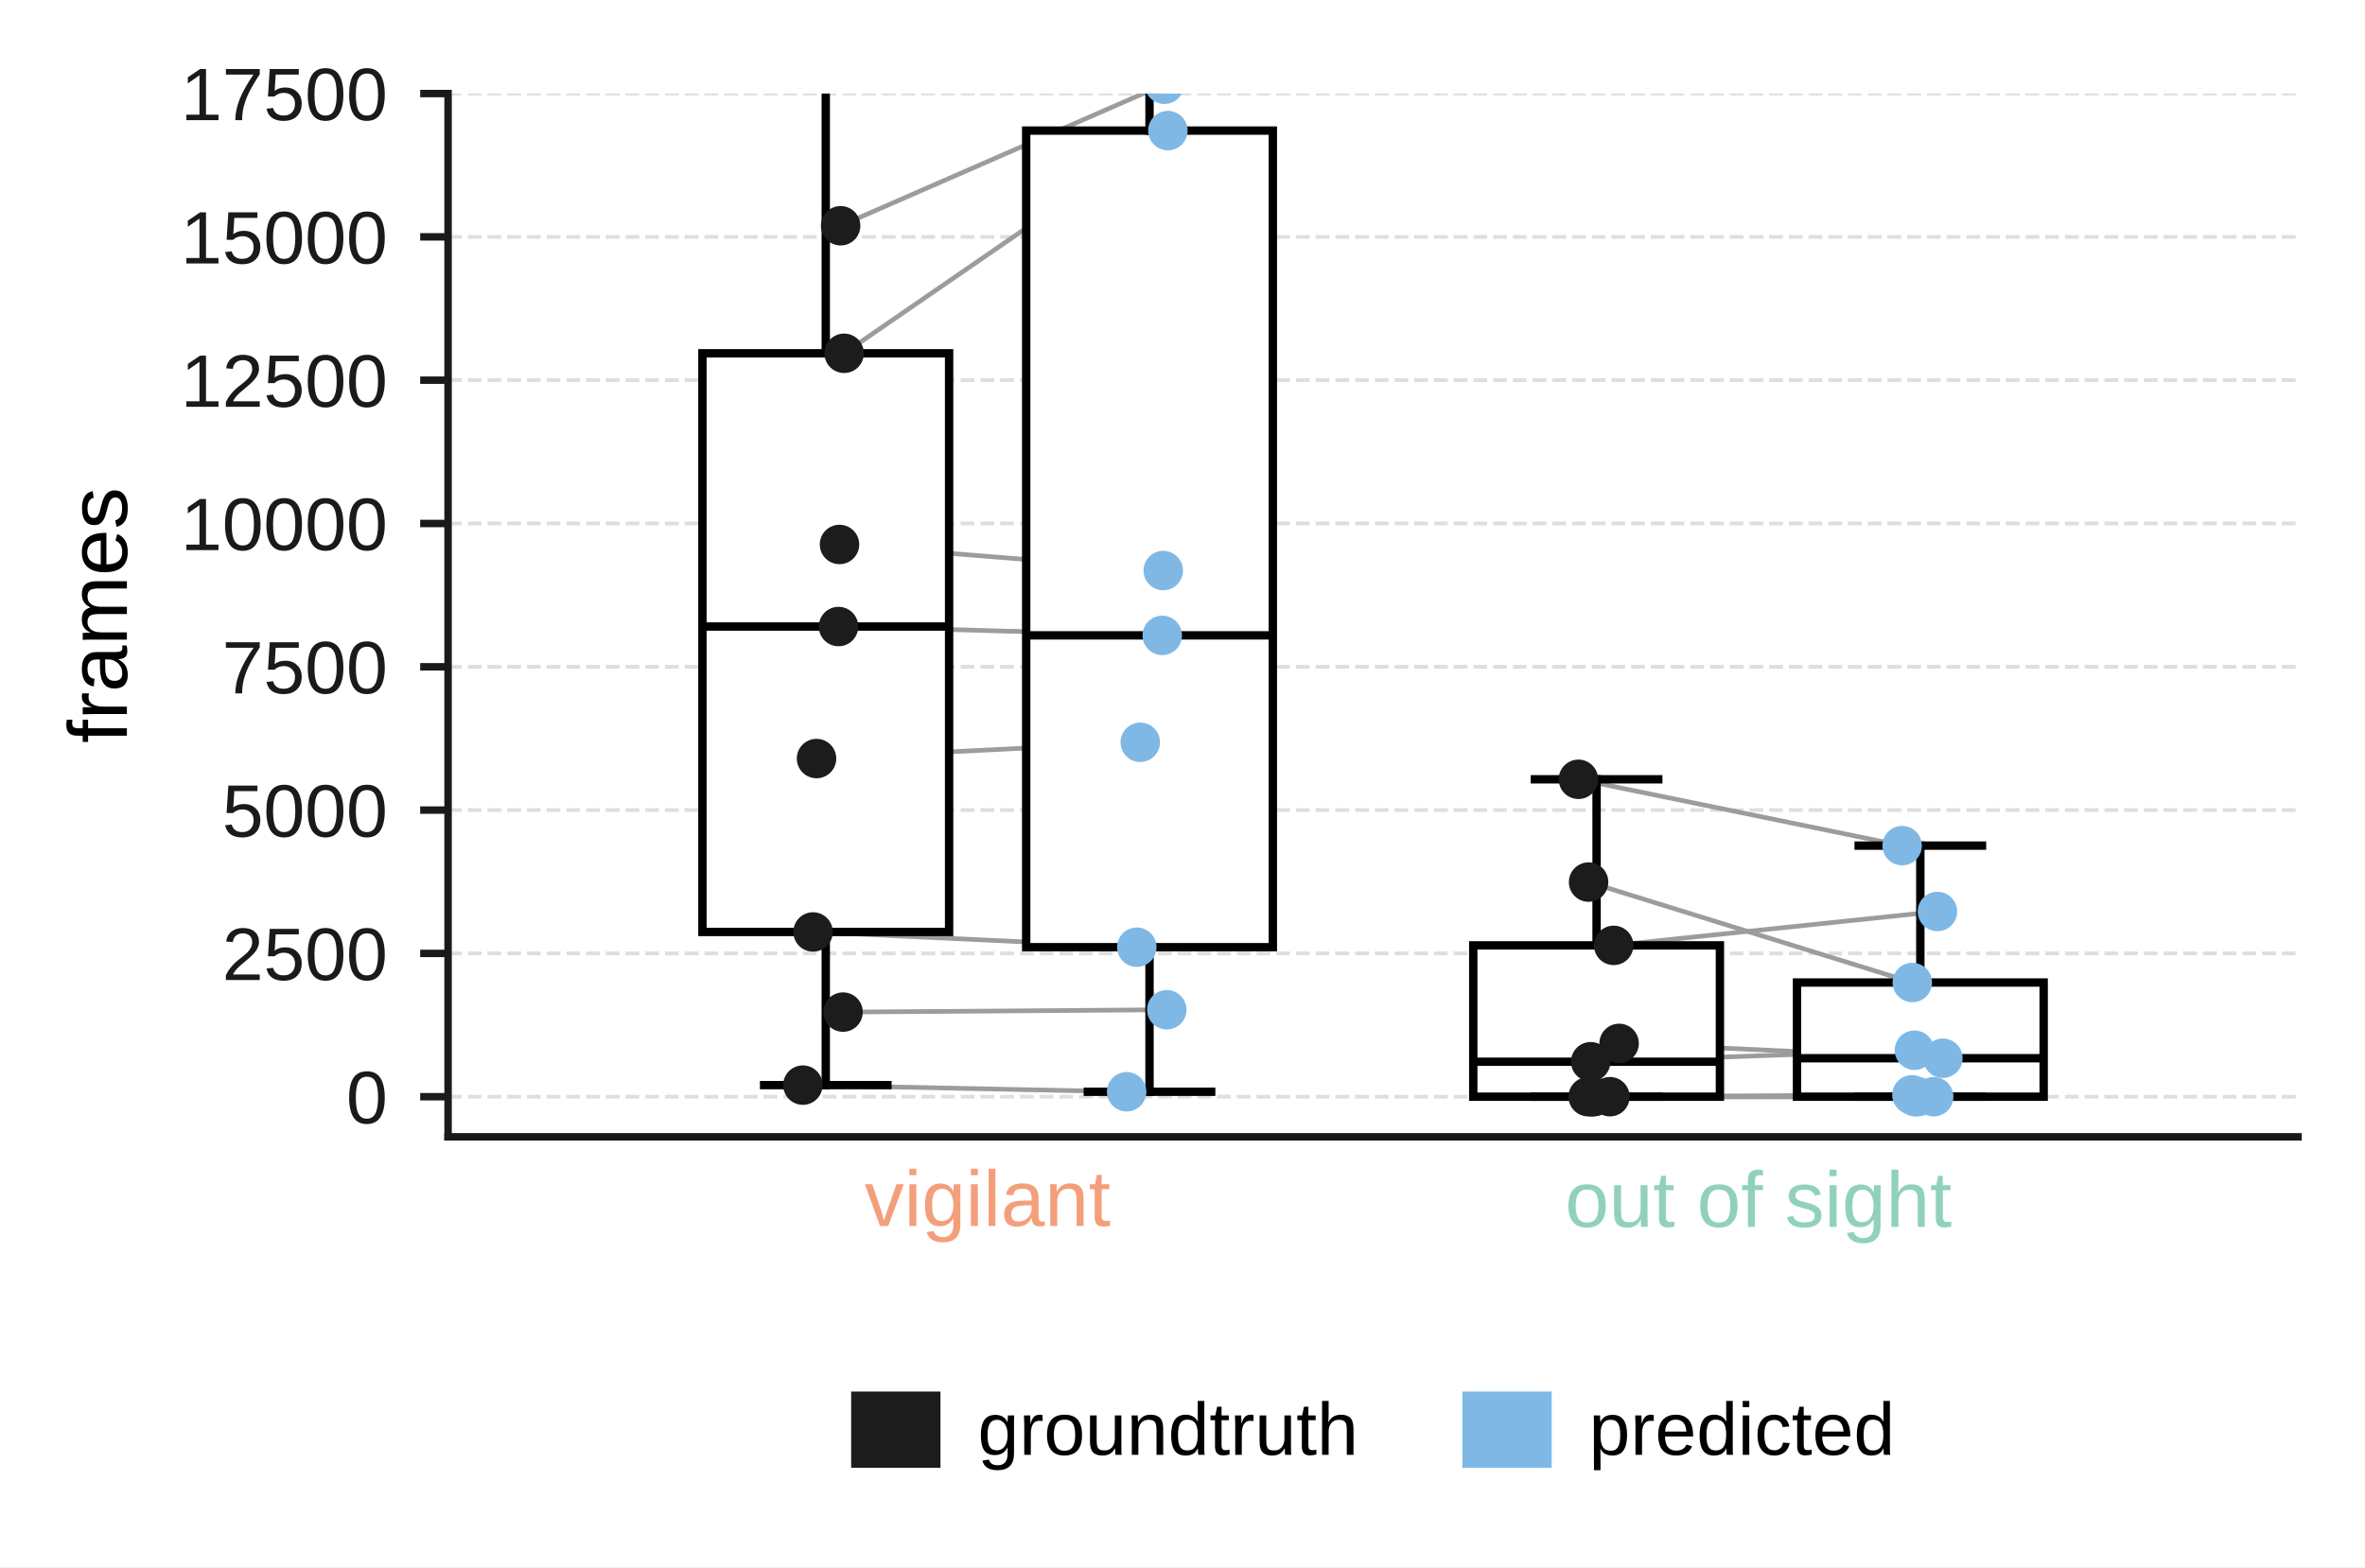
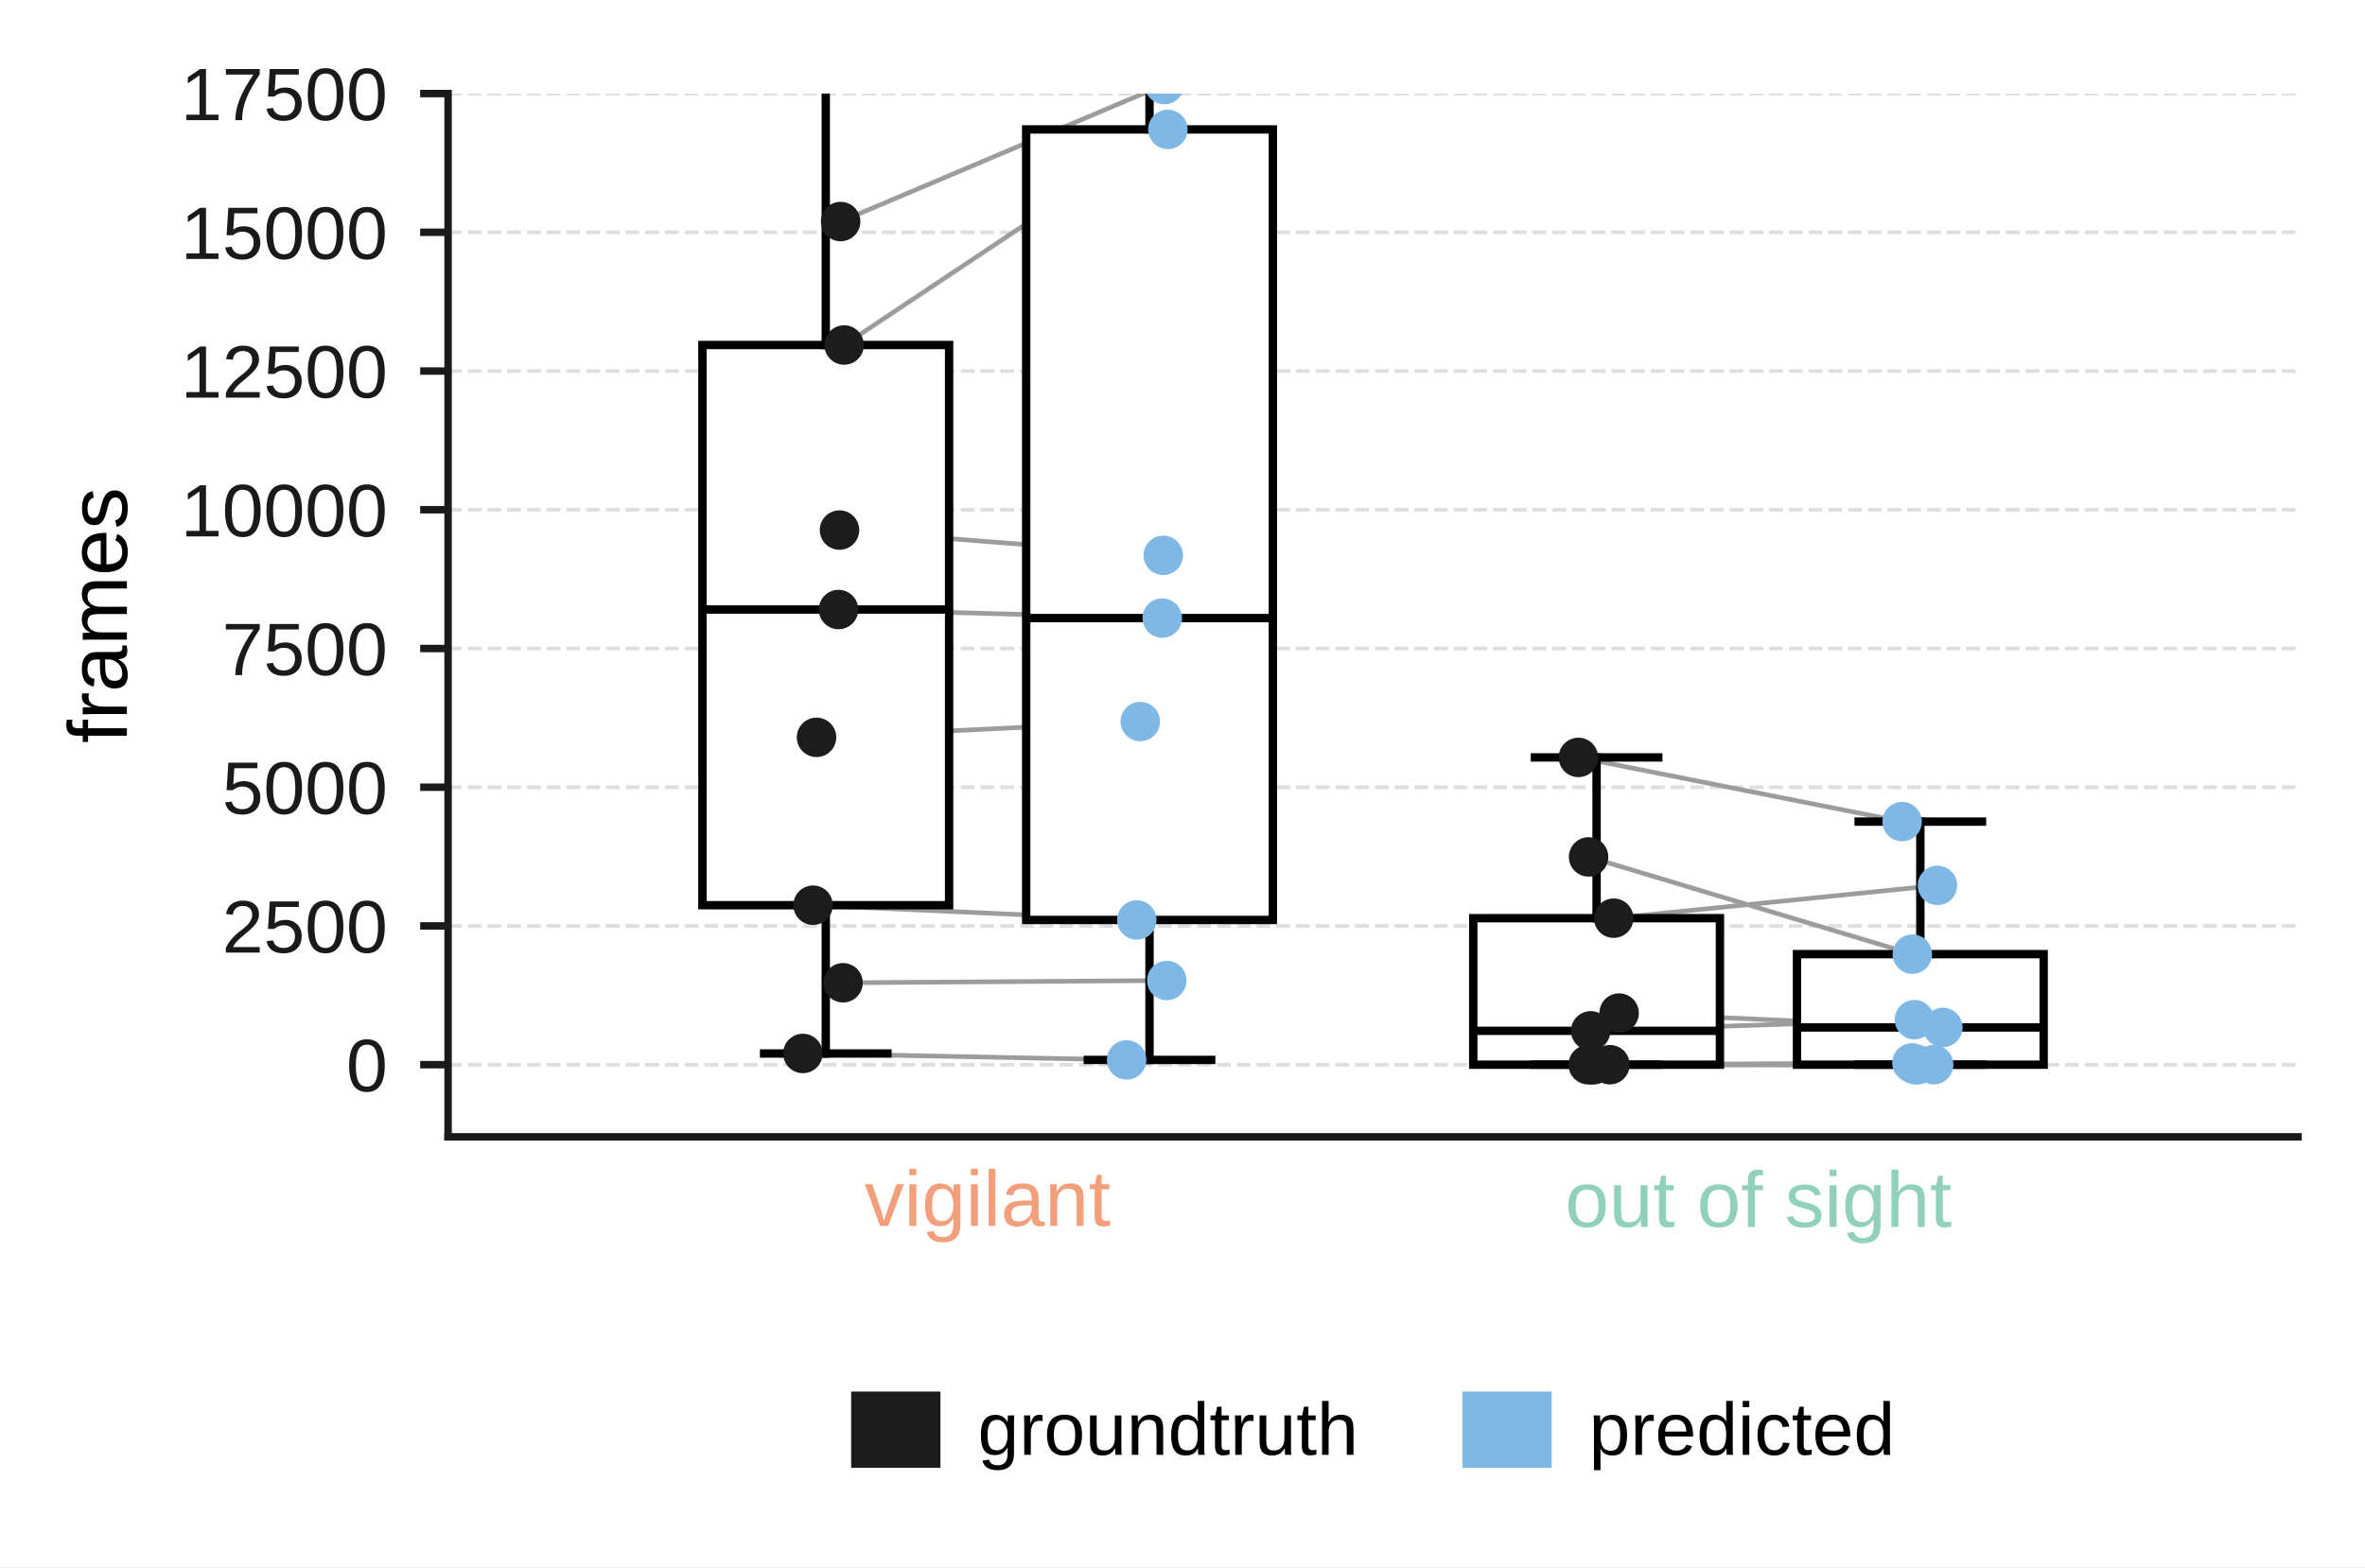
<svg xmlns="http://www.w3.org/2000/svg" xmlns:xlink="http://www.w3.org/1999/xlink" width="254.275pt" height="168.543pt" viewBox="0 0 254.275 168.543" version="1.1">
  <defs>
    <style type="text/css">*{stroke-linejoin: round; stroke-linecap: butt}</style>
  </defs>
  <g id="figure_1">
    <g id="patch_1">
      <path d="M 0 168.543  L 254.275 168.543  L 254.275 -0  L 0 -0  z " style="fill: #ffffff" />
    </g>
    <g id="axes_1">
      <g id="patch_2">
        <path d="M 48.175 122.263  L 247.075 122.263  L 247.075 10.063  L 48.175 10.063  z " style="fill: #ffffff" />
      </g>
      <g id="matplotlib.axis_1">
        <g id="xtick_1">
          <g id="line2d_1" />
          <g id="text_1">
            <text style="fill: #f49f7b; font: 8.5px 'Arial'; text-anchor: middle" x="106.187" y="131.847" transform="rotate(-0 106.187 131.8473)">vigilant</text>
          </g>
        </g>
        <g id="xtick_2">
          <g id="line2d_2" />
          <g id="text_2">
            <text style="fill: #91d1bc; font: 8.5px 'Arial'; text-anchor: middle" x="189.062" y="131.951" transform="rotate(-0 189.062 131.9509)">out of sight</text>
          </g>
        </g>
      </g>
      <g id="matplotlib.axis_2">
        <g id="ytick_1">
          <g id="line2d_3">
-             <path d="M 48.175 117.948  L 247.075 117.948  " clip-path="url(#p4197912550)" style="fill: none; stroke-dasharray: 1.48,0.64; stroke-dashoffset: 0; stroke: #d6d6d6; stroke-opacity: 0.8; stroke-width: 0.4" />
+             <path d="M 48.175 114.505  L 247.075 114.505  " clip-path="url(#p242fec9d3d)" style="fill: none; stroke-dasharray: 1.48,0.64; stroke-dashoffset: 0; stroke: #d6d6d6; stroke-opacity: 0.8; stroke-width: 0.4" />
          </g>
          <g id="line2d_4">
            <defs>
-               <path id="m0f6ed1f687" d="M 0 0  L -3 0  " style="stroke: #1a1a1a; stroke-width: 0.8" />
+               <path id="m4db731d1f2" d="M 0 0  L -3 0  " style="stroke: #1a1a1a; stroke-width: 0.8" />
            </defs>
            <g>
-               <use xlink:href="#m0f6ed1f687" x="48.175" y="117.948" style="fill: #1a1a1a; stroke: #1a1a1a; stroke-width: 0.8" />
+               <use xlink:href="#m4db731d1f2" x="48.175" y="114.505" style="fill: #1a1a1a; stroke: #1a1a1a; stroke-width: 0.8" />
            </g>
          </g>
          <g id="text_3">
-             <text style="fill: #1a1a1a; font: 8px 'Arial'; text-anchor: end" x="41.675" y="120.811" transform="rotate(-0 41.67453 120.8109)">0</text>
+             <text style="fill: #1a1a1a; font: 8px 'Arial'; text-anchor: end" x="41.675" y="117.368" transform="rotate(-0 41.67453 117.3677)">0</text>
          </g>
        </g>
        <g id="ytick_2">
          <g id="line2d_5">
-             <path d="M 48.175 102.536  L 247.075 102.536  " clip-path="url(#p4197912550)" style="fill: none; stroke-dasharray: 1.48,0.64; stroke-dashoffset: 0; stroke: #d6d6d6; stroke-opacity: 0.8; stroke-width: 0.4" />
+             <path d="M 48.175 99.584  L 247.075 99.584  " clip-path="url(#p242fec9d3d)" style="fill: none; stroke-dasharray: 1.48,0.64; stroke-dashoffset: 0; stroke: #d6d6d6; stroke-opacity: 0.8; stroke-width: 0.4" />
          </g>
          <g id="line2d_6">
            <g>
-               <use xlink:href="#m0f6ed1f687" x="48.175" y="102.536" style="fill: #1a1a1a; stroke: #1a1a1a; stroke-width: 0.8" />
+               <use xlink:href="#m4db731d1f2" x="48.175" y="99.584" style="fill: #1a1a1a; stroke: #1a1a1a; stroke-width: 0.8" />
            </g>
          </g>
          <g id="text_4">
-             <text style="fill: #1a1a1a; font: 8px 'Arial'; text-anchor: end" x="41.675" y="105.399" transform="rotate(-0 41.67453 105.3988)">2500</text>
+             <text style="fill: #1a1a1a; font: 8px 'Arial'; text-anchor: end" x="41.675" y="102.448" transform="rotate(-0 41.67453 102.4475)">2500</text>
          </g>
        </g>
        <g id="ytick_3">
          <g id="line2d_7">
-             <path d="M 48.175 87.124  L 247.075 87.124  " clip-path="url(#p4197912550)" style="fill: none; stroke-dasharray: 1.48,0.64; stroke-dashoffset: 0; stroke: #d6d6d6; stroke-opacity: 0.8; stroke-width: 0.4" />
+             <path d="M 48.175 84.664  L 247.075 84.664  " clip-path="url(#p242fec9d3d)" style="fill: none; stroke-dasharray: 1.48,0.64; stroke-dashoffset: 0; stroke: #d6d6d6; stroke-opacity: 0.8; stroke-width: 0.4" />
          </g>
          <g id="line2d_8">
            <g>
-               <use xlink:href="#m0f6ed1f687" x="48.175" y="87.124" style="fill: #1a1a1a; stroke: #1a1a1a; stroke-width: 0.8" />
+               <use xlink:href="#m4db731d1f2" x="48.175" y="84.664" style="fill: #1a1a1a; stroke: #1a1a1a; stroke-width: 0.8" />
            </g>
          </g>
          <g id="text_5">
-             <text style="fill: #1a1a1a; font: 8px 'Arial'; text-anchor: end" x="41.675" y="89.987" transform="rotate(-0 41.67453 89.98669)">5000</text>
+             <text style="fill: #1a1a1a; font: 8px 'Arial'; text-anchor: end" x="41.675" y="87.527" transform="rotate(-0 41.67453 87.52731)">5000</text>
          </g>
        </g>
        <g id="ytick_4">
          <g id="line2d_9">
-             <path d="M 48.175 71.711  L 247.075 71.711  " clip-path="url(#p4197912550)" style="fill: none; stroke-dasharray: 1.48,0.64; stroke-dashoffset: 0; stroke: #d6d6d6; stroke-opacity: 0.8; stroke-width: 0.4" />
+             <path d="M 48.175 69.744  L 247.075 69.744  " clip-path="url(#p242fec9d3d)" style="fill: none; stroke-dasharray: 1.48,0.64; stroke-dashoffset: 0; stroke: #d6d6d6; stroke-opacity: 0.8; stroke-width: 0.4" />
          </g>
          <g id="line2d_10">
            <g>
-               <use xlink:href="#m0f6ed1f687" x="48.175" y="71.711" style="fill: #1a1a1a; stroke: #1a1a1a; stroke-width: 0.8" />
+               <use xlink:href="#m4db731d1f2" x="48.175" y="69.744" style="fill: #1a1a1a; stroke: #1a1a1a; stroke-width: 0.8" />
            </g>
          </g>
          <g id="text_6">
-             <text style="fill: #1a1a1a; font: 8px 'Arial'; text-anchor: end" x="41.675" y="74.575" transform="rotate(-0 41.67453 74.5746)">7500</text>
+             <text style="fill: #1a1a1a; font: 8px 'Arial'; text-anchor: end" x="41.675" y="72.607" transform="rotate(-0 41.67453 72.6071)">7500</text>
          </g>
        </g>
        <g id="ytick_5">
          <g id="line2d_11">
-             <path d="M 48.175 56.299  L 247.075 56.299  " clip-path="url(#p4197912550)" style="fill: none; stroke-dasharray: 1.48,0.64; stroke-dashoffset: 0; stroke: #d6d6d6; stroke-opacity: 0.8; stroke-width: 0.4" />
+             <path d="M 48.175 54.824  L 247.075 54.824  " clip-path="url(#p242fec9d3d)" style="fill: none; stroke-dasharray: 1.48,0.64; stroke-dashoffset: 0; stroke: #d6d6d6; stroke-opacity: 0.8; stroke-width: 0.4" />
          </g>
          <g id="line2d_12">
            <g>
-               <use xlink:href="#m0f6ed1f687" x="48.175" y="56.299" style="fill: #1a1a1a; stroke: #1a1a1a; stroke-width: 0.8" />
+               <use xlink:href="#m4db731d1f2" x="48.175" y="54.824" style="fill: #1a1a1a; stroke: #1a1a1a; stroke-width: 0.8" />
            </g>
          </g>
          <g id="text_7">
-             <text style="fill: #1a1a1a; font: 8px 'Arial'; text-anchor: end" x="41.675" y="59.163" transform="rotate(-0 41.67453 59.16251)">10000</text>
+             <text style="fill: #1a1a1a; font: 8px 'Arial'; text-anchor: end" x="41.675" y="57.687" transform="rotate(-0 41.67453 57.68689)">10000</text>
          </g>
        </g>
        <g id="ytick_6">
          <g id="line2d_13">
-             <path d="M 48.175 40.887  L 247.075 40.887  " clip-path="url(#p4197912550)" style="fill: none; stroke-dasharray: 1.48,0.64; stroke-dashoffset: 0; stroke: #d6d6d6; stroke-opacity: 0.8; stroke-width: 0.4" />
+             <path d="M 48.175 39.904  L 247.075 39.904  " clip-path="url(#p242fec9d3d)" style="fill: none; stroke-dasharray: 1.48,0.64; stroke-dashoffset: 0; stroke: #d6d6d6; stroke-opacity: 0.8; stroke-width: 0.4" />
          </g>
          <g id="line2d_14">
            <g>
-               <use xlink:href="#m0f6ed1f687" x="48.175" y="40.887" style="fill: #1a1a1a; stroke: #1a1a1a; stroke-width: 0.8" />
+               <use xlink:href="#m4db731d1f2" x="48.175" y="39.904" style="fill: #1a1a1a; stroke: #1a1a1a; stroke-width: 0.8" />
            </g>
          </g>
          <g id="text_8">
-             <text style="fill: #1a1a1a; font: 8px 'Arial'; text-anchor: end" x="41.675" y="43.75" transform="rotate(-0 41.67453 43.75043)">12500</text>
+             <text style="fill: #1a1a1a; font: 8px 'Arial'; text-anchor: end" x="41.675" y="42.767" transform="rotate(-0 41.67453 42.76668)">12500</text>
          </g>
        </g>
        <g id="ytick_7">
          <g id="line2d_15">
-             <path d="M 48.175 25.475  L 247.075 25.475  " clip-path="url(#p4197912550)" style="fill: none; stroke-dasharray: 1.48,0.64; stroke-dashoffset: 0; stroke: #d6d6d6; stroke-opacity: 0.8; stroke-width: 0.4" />
+             <path d="M 48.175 24.983  L 247.075 24.983  " clip-path="url(#p242fec9d3d)" style="fill: none; stroke-dasharray: 1.48,0.64; stroke-dashoffset: 0; stroke: #d6d6d6; stroke-opacity: 0.8; stroke-width: 0.4" />
          </g>
          <g id="line2d_16">
            <g>
-               <use xlink:href="#m0f6ed1f687" x="48.175" y="25.475" style="fill: #1a1a1a; stroke: #1a1a1a; stroke-width: 0.8" />
+               <use xlink:href="#m4db731d1f2" x="48.175" y="24.983" style="fill: #1a1a1a; stroke: #1a1a1a; stroke-width: 0.8" />
            </g>
          </g>
          <g id="text_9">
-             <text style="fill: #1a1a1a; font: 8px 'Arial'; text-anchor: end" x="41.675" y="28.338" transform="rotate(-0 41.67453 28.33834)">15000</text>
+             <text style="fill: #1a1a1a; font: 8px 'Arial'; text-anchor: end" x="41.675" y="27.846" transform="rotate(-0 41.67453 27.84646)">15000</text>
          </g>
        </g>
        <g id="ytick_8">
          <g id="line2d_17">
-             <path d="M 48.175 10.063  L 247.075 10.063  " clip-path="url(#p4197912550)" style="fill: none; stroke-dasharray: 1.48,0.64; stroke-dashoffset: 0; stroke: #d6d6d6; stroke-opacity: 0.8; stroke-width: 0.4" />
+             <path d="M 48.175 10.063  L 247.075 10.063  " clip-path="url(#p242fec9d3d)" style="fill: none; stroke-dasharray: 1.48,0.64; stroke-dashoffset: 0; stroke: #d6d6d6; stroke-opacity: 0.8; stroke-width: 0.4" />
          </g>
          <g id="line2d_18">
            <g>
-               <use xlink:href="#m0f6ed1f687" x="48.175" y="10.063" style="fill: #1a1a1a; stroke: #1a1a1a; stroke-width: 0.8" />
+               <use xlink:href="#m4db731d1f2" x="48.175" y="10.063" style="fill: #1a1a1a; stroke: #1a1a1a; stroke-width: 0.8" />
            </g>
          </g>
          <g id="text_10">
            <text style="fill: #1a1a1a; font: 8px 'Arial'; text-anchor: end" x="41.675" y="12.926" transform="rotate(-0 41.67453 12.92625)">17500</text>
          </g>
        </g>
        <g id="text_11">
          <text style="font: 9px 'Arial'; text-anchor: middle" x="13.642" y="66.163" transform="rotate(-90 13.64203 66.16312)">frames</text>
        </g>
      </g>
      <g id="line2d_19">
-         <path d="M 89.405 6.728  L 124.213 8.158  " clip-path="url(#p4197912550)" style="fill: none; stroke: #9c9c9c; stroke-width: 0.5; stroke-linecap: square" />
+         <path d="M 89.405 6.834  L 124.213 8.219  " clip-path="url(#p242fec9d3d)" style="fill: none; stroke: #9c9c9c; stroke-width: 0.5; stroke-linecap: square" />
      </g>
      <g id="line2d_20">
-         <path d="M 90.758 37.996  L 125.566 14.046  " clip-path="url(#p4197912550)" style="fill: none; stroke: #9c9c9c; stroke-width: 0.5; stroke-linecap: square" />
+         <path d="M 90.758 37.105  L 125.566 13.919  " clip-path="url(#p242fec9d3d)" style="fill: none; stroke: #9c9c9c; stroke-width: 0.5; stroke-linecap: square" />
      </g>
      <g id="line2d_21">
-         <path d="M 90.154 67.384  L 124.962 68.333  " clip-path="url(#p4197912550)" style="fill: none; stroke: #9c9c9c; stroke-width: 0.5; stroke-linecap: square" />
+         <path d="M 90.154 65.554  L 124.962 66.473  " clip-path="url(#p242fec9d3d)" style="fill: none; stroke: #9c9c9c; stroke-width: 0.5; stroke-linecap: square" />
      </g>
      <g id="line2d_22">
-         <path d="M 87.417 100.23  L 122.224 101.87  " clip-path="url(#p4197912550)" style="fill: none; stroke: #9c9c9c; stroke-width: 0.5; stroke-linecap: square" />
+         <path d="M 87.417 97.352  L 122.224 98.94  " clip-path="url(#p242fec9d3d)" style="fill: none; stroke: #9c9c9c; stroke-width: 0.5; stroke-linecap: square" />
      </g>
      <g id="line2d_23">
-         <path d="M 87.79 81.581  L 122.597 79.831  " clip-path="url(#p4197912550)" style="fill: none; stroke: #9c9c9c; stroke-width: 0.5; stroke-linecap: square" />
+         <path d="M 87.79 79.299  L 122.597 77.604  " clip-path="url(#p242fec9d3d)" style="fill: none; stroke: #9c9c9c; stroke-width: 0.5; stroke-linecap: square" />
      </g>
      <g id="line2d_24">
-         <path d="M 90.641 108.848  L 125.448 108.596  " clip-path="url(#p4197912550)" style="fill: none; stroke: #9c9c9c; stroke-width: 0.5; stroke-linecap: square" />
+         <path d="M 90.641 105.696  L 125.448 105.451  " clip-path="url(#p242fec9d3d)" style="fill: none; stroke: #9c9c9c; stroke-width: 0.5; stroke-linecap: square" />
      </g>
      <g id="line2d_25">
-         <path d="M 86.323 116.702  L 121.131 117.418  " clip-path="url(#p4197912550)" style="fill: none; stroke: #9c9c9c; stroke-width: 0.5; stroke-linecap: square" />
+         <path d="M 86.323 113.299  L 121.131 113.991  " clip-path="url(#p242fec9d3d)" style="fill: none; stroke: #9c9c9c; stroke-width: 0.5; stroke-linecap: square" />
      </g>
      <g id="line2d_26">
-         <path d="M 90.381 24.279  L 125.188 9.064  " clip-path="url(#p4197912550)" style="fill: none; stroke: #9c9c9c; stroke-width: 0.5; stroke-linecap: square" />
+         <path d="M 90.381 23.826  L 125.188 9.096  " clip-path="url(#p242fec9d3d)" style="fill: none; stroke: #9c9c9c; stroke-width: 0.5; stroke-linecap: square" />
      </g>
      <g id="line2d_27">
-         <path d="M 90.26 58.556  L 125.068 61.361  " clip-path="url(#p4197912550)" style="fill: none; stroke: #9c9c9c; stroke-width: 0.5; stroke-linecap: square" />
+         <path d="M 90.26 57.008  L 125.068 59.724  " clip-path="url(#p242fec9d3d)" style="fill: none; stroke: #9c9c9c; stroke-width: 0.5; stroke-linecap: square" />
      </g>
      <g id="line2d_28">
-         <path d="M 170.798 94.867  L 205.605 105.667  " clip-path="url(#p4197912550)" style="fill: none; stroke: #9c9c9c; stroke-width: 0.5; stroke-linecap: square" />
+         <path d="M 170.798 92.16  L 205.605 102.616  " clip-path="url(#p242fec9d3d)" style="fill: none; stroke: #9c9c9c; stroke-width: 0.5; stroke-linecap: square" />
      </g>
      <g id="line2d_29">
-         <path d="M 174.081 112.214  L 208.889 113.811  " clip-path="url(#p4197912550)" style="fill: none; stroke: #9c9c9c; stroke-width: 0.5; stroke-linecap: square" />
+         <path d="M 174.081 108.954  L 208.889 110.5  " clip-path="url(#p242fec9d3d)" style="fill: none; stroke: #9c9c9c; stroke-width: 0.5; stroke-linecap: square" />
      </g>
      <g id="line2d_30">
-         <path d="M 170.757 117.948  L 205.564 117.75  " clip-path="url(#p4197912550)" style="fill: none; stroke: #9c9c9c; stroke-width: 0.5; stroke-linecap: square" />
+         <path d="M 170.757 114.505  L 205.564 114.314  " clip-path="url(#p242fec9d3d)" style="fill: none; stroke: #9c9c9c; stroke-width: 0.5; stroke-linecap: square" />
      </g>
      <g id="line2d_31">
-         <path d="M 173.093 117.948  L 207.901 117.948  " clip-path="url(#p4197912550)" style="fill: none; stroke: #9c9c9c; stroke-width: 0.5; stroke-linecap: square" />
+         <path d="M 173.093 114.505  L 207.901 114.505  " clip-path="url(#p242fec9d3d)" style="fill: none; stroke: #9c9c9c; stroke-width: 0.5; stroke-linecap: square" />
      </g>
      <g id="line2d_32">
-         <path d="M 173.498 101.673  L 208.305 98.029  " clip-path="url(#p4197912550)" style="fill: none; stroke: #9c9c9c; stroke-width: 0.5; stroke-linecap: square" />
+         <path d="M 173.498 98.749  L 208.305 95.222  " clip-path="url(#p242fec9d3d)" style="fill: none; stroke: #9c9c9c; stroke-width: 0.5; stroke-linecap: square" />
      </g>
      <g id="line2d_33">
-         <path d="M 171.117 117.948  L 205.924 117.948  " clip-path="url(#p4197912550)" style="fill: none; stroke: #9c9c9c; stroke-width: 0.5; stroke-linecap: square" />
+         <path d="M 171.117 114.505  L 205.924 114.505  " clip-path="url(#p242fec9d3d)" style="fill: none; stroke: #9c9c9c; stroke-width: 0.5; stroke-linecap: square" />
      </g>
      <g id="line2d_34">
-         <path d="M 171.349 117.948  L 206.157 117.948  " clip-path="url(#p4197912550)" style="fill: none; stroke: #9c9c9c; stroke-width: 0.5; stroke-linecap: square" />
+         <path d="M 171.349 114.505  L 206.157 114.505  " clip-path="url(#p242fec9d3d)" style="fill: none; stroke: #9c9c9c; stroke-width: 0.5; stroke-linecap: square" />
      </g>
      <g id="line2d_35">
-         <path d="M 171.026 114.187  L 205.833 112.948  " clip-path="url(#p4197912550)" style="fill: none; stroke: #9c9c9c; stroke-width: 0.5; stroke-linecap: square" />
+         <path d="M 171.026 110.864  L 205.833 109.664  " clip-path="url(#p242fec9d3d)" style="fill: none; stroke: #9c9c9c; stroke-width: 0.5; stroke-linecap: square" />
      </g>
      <g id="line2d_36">
-         <path d="M 169.704 83.813  L 204.511 90.946  " clip-path="url(#p4197912550)" style="fill: none; stroke: #9c9c9c; stroke-width: 0.5; stroke-linecap: square" />
+         <path d="M 169.704 81.459  L 204.511 88.364  " clip-path="url(#p242fec9d3d)" style="fill: none; stroke: #9c9c9c; stroke-width: 0.5; stroke-linecap: square" />
      </g>
      <g id="patch_3">
-         <path d="M 75.523 100.23  L 102.043 100.23  L 102.043 37.996  L 75.523 37.996  L 75.523 100.23  z " clip-path="url(#p4197912550)" style="fill: #ffffff; stroke: #000000; stroke-width: 0.9; stroke-linejoin: miter" />
+         <path d="M 75.523 97.352  L 102.043 97.352  L 102.043 37.105  L 75.523 37.105  L 75.523 97.352  z " clip-path="url(#p242fec9d3d)" style="fill: #ffffff; stroke: #000000; stroke-width: 0.9; stroke-linejoin: miter" />
      </g>
      <g id="line2d_37">
-         <path d="M 88.783 100.23  L 88.783 116.702  " clip-path="url(#p4197912550)" style="fill: none; stroke: #000000; stroke-width: 0.9; stroke-linecap: square" />
+         <path d="M 88.783 97.352  L 88.783 113.299  " clip-path="url(#p242fec9d3d)" style="fill: none; stroke: #000000; stroke-width: 0.9; stroke-linecap: square" />
      </g>
      <g id="line2d_38">
-         <path d="M 88.783 37.996  L 88.783 6.728  " clip-path="url(#p4197912550)" style="fill: none; stroke: #000000; stroke-width: 0.9; stroke-linecap: square" />
+         <path d="M 88.783 37.105  L 88.783 6.834  " clip-path="url(#p242fec9d3d)" style="fill: none; stroke: #000000; stroke-width: 0.9; stroke-linecap: square" />
      </g>
      <g id="line2d_39">
-         <path d="M 82.153 116.702  L 95.413 116.702  " clip-path="url(#p4197912550)" style="fill: none; stroke: #000000; stroke-width: 0.9; stroke-linecap: square" />
+         <path d="M 82.153 113.299  L 95.413 113.299  " clip-path="url(#p242fec9d3d)" style="fill: none; stroke: #000000; stroke-width: 0.9; stroke-linecap: square" />
      </g>
      <g id="line2d_40">
-         <path d="M 82.153 6.728  L 95.413 6.728  " clip-path="url(#p4197912550)" style="fill: none; stroke: #000000; stroke-width: 0.9; stroke-linecap: square" />
+         <path d="M 82.153 6.834  L 95.413 6.834  " clip-path="url(#p242fec9d3d)" style="fill: none; stroke: #000000; stroke-width: 0.9; stroke-linecap: square" />
      </g>
      <g id="patch_4">
-         <path d="M 110.331 101.87  L 136.851 101.87  L 136.851 14.046  L 110.331 14.046  L 110.331 101.87  z " clip-path="url(#p4197912550)" style="fill: #ffffff; stroke: #000000; stroke-width: 0.9; stroke-linejoin: miter" />
+         <path d="M 110.331 98.94  L 136.851 98.94  L 136.851 13.919  L 110.331 13.919  L 110.331 98.94  z " clip-path="url(#p242fec9d3d)" style="fill: #ffffff; stroke: #000000; stroke-width: 0.9; stroke-linejoin: miter" />
      </g>
      <g id="line2d_41">
-         <path d="M 123.591 101.87  L 123.591 117.418  " clip-path="url(#p4197912550)" style="fill: none; stroke: #000000; stroke-width: 0.9; stroke-linecap: square" />
+         <path d="M 123.591 98.94  L 123.591 113.991  " clip-path="url(#p242fec9d3d)" style="fill: none; stroke: #000000; stroke-width: 0.9; stroke-linecap: square" />
      </g>
      <g id="line2d_42">
-         <path d="M 123.591 14.046  L 123.591 8.158  " clip-path="url(#p4197912550)" style="fill: none; stroke: #000000; stroke-width: 0.9; stroke-linecap: square" />
+         <path d="M 123.591 13.919  L 123.591 8.219  " clip-path="url(#p242fec9d3d)" style="fill: none; stroke: #000000; stroke-width: 0.9; stroke-linecap: square" />
      </g>
      <g id="line2d_43">
-         <path d="M 116.961 117.418  L 130.221 117.418  " clip-path="url(#p4197912550)" style="fill: none; stroke: #000000; stroke-width: 0.9; stroke-linecap: square" />
+         <path d="M 116.961 113.991  L 130.221 113.991  " clip-path="url(#p242fec9d3d)" style="fill: none; stroke: #000000; stroke-width: 0.9; stroke-linecap: square" />
      </g>
      <g id="line2d_44">
-         <path d="M 116.961 8.158  L 130.221 8.158  " clip-path="url(#p4197912550)" style="fill: none; stroke: #000000; stroke-width: 0.9; stroke-linecap: square" />
+         <path d="M 116.961 8.219  L 130.221 8.219  " clip-path="url(#p242fec9d3d)" style="fill: none; stroke: #000000; stroke-width: 0.9; stroke-linecap: square" />
      </g>
      <g id="patch_5">
-         <path d="M 158.398 117.948  L 184.918 117.948  L 184.918 101.673  L 158.398 101.673  L 158.398 117.948  z " clip-path="url(#p4197912550)" style="fill: #ffffff; stroke: #000000; stroke-width: 0.9; stroke-linejoin: miter" />
+         <path d="M 158.398 114.505  L 184.918 114.505  L 184.918 98.749  L 158.398 98.749  L 158.398 114.505  z " clip-path="url(#p242fec9d3d)" style="fill: #ffffff; stroke: #000000; stroke-width: 0.9; stroke-linejoin: miter" />
      </g>
      <g id="line2d_45">
-         <path d="M 171.658 117.948  L 171.658 117.948  " clip-path="url(#p4197912550)" style="fill: none; stroke: #000000; stroke-width: 0.9; stroke-linecap: square" />
+         <path d="M 171.658 114.505  L 171.658 114.505  " clip-path="url(#p242fec9d3d)" style="fill: none; stroke: #000000; stroke-width: 0.9; stroke-linecap: square" />
      </g>
      <g id="line2d_46">
-         <path d="M 171.658 101.673  L 171.658 83.813  " clip-path="url(#p4197912550)" style="fill: none; stroke: #000000; stroke-width: 0.9; stroke-linecap: square" />
+         <path d="M 171.658 98.749  L 171.658 81.459  " clip-path="url(#p242fec9d3d)" style="fill: none; stroke: #000000; stroke-width: 0.9; stroke-linecap: square" />
      </g>
      <g id="line2d_47">
-         <path d="M 165.028 117.948  L 178.288 117.948  " clip-path="url(#p4197912550)" style="fill: none; stroke: #000000; stroke-width: 0.9; stroke-linecap: square" />
+         <path d="M 165.028 114.505  L 178.288 114.505  " clip-path="url(#p242fec9d3d)" style="fill: none; stroke: #000000; stroke-width: 0.9; stroke-linecap: square" />
      </g>
      <g id="line2d_48">
-         <path d="M 165.028 83.813  L 178.288 83.813  " clip-path="url(#p4197912550)" style="fill: none; stroke: #000000; stroke-width: 0.9; stroke-linecap: square" />
+         <path d="M 165.028 81.459  L 178.288 81.459  " clip-path="url(#p242fec9d3d)" style="fill: none; stroke: #000000; stroke-width: 0.9; stroke-linecap: square" />
      </g>
      <g id="patch_6">
-         <path d="M 193.206 117.948  L 219.726 117.948  L 219.726 105.667  L 193.206 105.667  L 193.206 117.948  z " clip-path="url(#p4197912550)" style="fill: #ffffff; stroke: #000000; stroke-width: 0.9; stroke-linejoin: miter" />
+         <path d="M 193.206 114.505  L 219.726 114.505  L 219.726 102.616  L 193.206 102.616  L 193.206 114.505  z " clip-path="url(#p242fec9d3d)" style="fill: #ffffff; stroke: #000000; stroke-width: 0.9; stroke-linejoin: miter" />
      </g>
      <g id="line2d_49">
-         <path d="M 206.466 117.948  L 206.466 117.948  " clip-path="url(#p4197912550)" style="fill: none; stroke: #000000; stroke-width: 0.9; stroke-linecap: square" />
+         <path d="M 206.466 114.505  L 206.466 114.505  " clip-path="url(#p242fec9d3d)" style="fill: none; stroke: #000000; stroke-width: 0.9; stroke-linecap: square" />
      </g>
      <g id="line2d_50">
-         <path d="M 206.466 105.667  L 206.466 90.946  " clip-path="url(#p4197912550)" style="fill: none; stroke: #000000; stroke-width: 0.9; stroke-linecap: square" />
+         <path d="M 206.466 102.616  L 206.466 88.364  " clip-path="url(#p242fec9d3d)" style="fill: none; stroke: #000000; stroke-width: 0.9; stroke-linecap: square" />
      </g>
      <g id="line2d_51">
-         <path d="M 199.836 117.948  L 213.096 117.948  " clip-path="url(#p4197912550)" style="fill: none; stroke: #000000; stroke-width: 0.9; stroke-linecap: square" />
+         <path d="M 199.836 114.505  L 213.096 114.505  " clip-path="url(#p242fec9d3d)" style="fill: none; stroke: #000000; stroke-width: 0.9; stroke-linecap: square" />
      </g>
      <g id="line2d_52">
-         <path d="M 199.836 90.946  L 213.096 90.946  " clip-path="url(#p4197912550)" style="fill: none; stroke: #000000; stroke-width: 0.9; stroke-linecap: square" />
+         <path d="M 199.836 88.364  L 213.096 88.364  " clip-path="url(#p242fec9d3d)" style="fill: none; stroke: #000000; stroke-width: 0.9; stroke-linecap: square" />
      </g>
      <g id="line2d_53">
-         <path d="M 75.523 67.384  L 102.043 67.384  " clip-path="url(#p4197912550)" style="fill: none; stroke: #000000; stroke-width: 0.9" />
+         <path d="M 75.523 65.554  L 102.043 65.554  " clip-path="url(#p242fec9d3d)" style="fill: none; stroke: #000000; stroke-width: 0.9" />
      </g>
      <g id="line2d_54">
-         <path d="M 110.331 68.333  L 136.851 68.333  " clip-path="url(#p4197912550)" style="fill: none; stroke: #000000; stroke-width: 0.9" />
+         <path d="M 110.331 66.473  L 136.851 66.473  " clip-path="url(#p242fec9d3d)" style="fill: none; stroke: #000000; stroke-width: 0.9" />
      </g>
      <g id="line2d_55">
-         <path d="M 158.398 114.187  L 184.918 114.187  " clip-path="url(#p4197912550)" style="fill: none; stroke: #000000; stroke-width: 0.9" />
+         <path d="M 158.398 110.864  L 184.918 110.864  " clip-path="url(#p242fec9d3d)" style="fill: none; stroke: #000000; stroke-width: 0.9" />
      </g>
      <g id="line2d_56">
-         <path d="M 193.206 113.811  L 219.726 113.811  " clip-path="url(#p4197912550)" style="fill: none; stroke: #000000; stroke-width: 0.9" />
+         <path d="M 193.206 110.5  L 219.726 110.5  " clip-path="url(#p242fec9d3d)" style="fill: none; stroke: #000000; stroke-width: 0.9" />
      </g>
      <g id="patch_7">
        <path d="M 48.175 122.263  L 48.175 10.063  " style="fill: none; stroke: #1a1a1a; stroke-width: 0.8; stroke-linejoin: miter; stroke-linecap: square" />
      </g>
      <g id="patch_8">
        <path d="M 48.175 122.263  L 247.075 122.263  " style="fill: none; stroke: #1a1a1a; stroke-width: 0.8; stroke-linejoin: miter; stroke-linecap: square" />
      </g>
      <g id="PathCollection_1">
        <defs>
-           <path id="mc63577ca1e" d="M 0 2.121  C 0.563 2.121 1.102 1.898 1.5 1.5  C 1.898 1.102 2.121 0.563 2.121 0  C 2.121 -0.563 1.898 -1.102 1.5 -1.5  C 1.102 -1.898 0.563 -2.121 0 -2.121  C -0.563 -2.121 -1.102 -1.898 -1.5 -1.5  C -1.898 -1.102 -2.121 -0.563 -2.121 0  C -2.121 0.563 -1.898 1.102 -1.5 1.5  C -1.102 1.898 -0.563 2.121 0 2.121  z " />
+           <path id="m351b8907e7" d="M 0 2.121  C 0.563 2.121 1.102 1.898 1.5 1.5  C 1.898 1.102 2.121 0.563 2.121 0  C 2.121 -0.563 1.898 -1.102 1.5 -1.5  C 1.102 -1.898 0.563 -2.121 0 -2.121  C -0.563 -2.121 -1.102 -1.898 -1.5 -1.5  C -1.898 -1.102 -2.121 -0.563 -2.121 0  C -2.121 0.563 -1.898 1.102 -1.5 1.5  C -1.102 1.898 -0.563 2.121 0 2.121  z " />
        </defs>
-         <g clip-path="url(#p4197912550)">
-           <use xlink:href="#mc63577ca1e" x="89.405" y="6.728" style="fill: #1c1c1c" />
+         <g clip-path="url(#p242fec9d3d)">
+           <use xlink:href="#m351b8907e7" x="89.405" y="6.834" style="fill: #1c1c1c" />
        </g>
      </g>
      <g id="PathCollection_2">
        <defs>
-           <path id="mfc4c230902" d="M 0 2.121  C 0.563 2.121 1.102 1.898 1.5 1.5  C 1.898 1.102 2.121 0.563 2.121 0  C 2.121 -0.563 1.898 -1.102 1.5 -1.5  C 1.102 -1.898 0.563 -2.121 0 -2.121  C -0.563 -2.121 -1.102 -1.898 -1.5 -1.5  C -1.898 -1.102 -2.121 -0.563 -2.121 0  C -2.121 0.563 -1.898 1.102 -1.5 1.5  C -1.102 1.898 -0.563 2.121 0 2.121  z " />
+           <path id="mfba42ebd51" d="M 0 2.121  C 0.563 2.121 1.102 1.898 1.5 1.5  C 1.898 1.102 2.121 0.563 2.121 0  C 2.121 -0.563 1.898 -1.102 1.5 -1.5  C 1.102 -1.898 0.563 -2.121 0 -2.121  C -0.563 -2.121 -1.102 -1.898 -1.5 -1.5  C -1.898 -1.102 -2.121 -0.563 -2.121 0  C -2.121 0.563 -1.898 1.102 -1.5 1.5  C -1.102 1.898 -0.563 2.121 0 2.121  z " />
        </defs>
-         <g clip-path="url(#p4197912550)">
-           <use xlink:href="#mfc4c230902" x="124.213" y="8.158" style="fill: #7fb8e5" />
+         <g clip-path="url(#p242fec9d3d)">
+           <use xlink:href="#mfba42ebd51" x="124.213" y="8.219" style="fill: #7fb8e5" />
        </g>
      </g>
      <g id="PathCollection_3">
-         <g clip-path="url(#p4197912550)">
-           <use xlink:href="#mc63577ca1e" x="90.758" y="37.996" style="fill: #1c1c1c" />
+         <g clip-path="url(#p242fec9d3d)">
+           <use xlink:href="#m351b8907e7" x="90.758" y="37.105" style="fill: #1c1c1c" />
        </g>
      </g>
      <g id="PathCollection_4">
-         <g clip-path="url(#p4197912550)">
-           <use xlink:href="#mfc4c230902" x="125.566" y="14.046" style="fill: #7fb8e5" />
+         <g clip-path="url(#p242fec9d3d)">
+           <use xlink:href="#mfba42ebd51" x="125.566" y="13.919" style="fill: #7fb8e5" />
        </g>
      </g>
      <g id="PathCollection_5">
-         <g clip-path="url(#p4197912550)">
-           <use xlink:href="#mc63577ca1e" x="90.154" y="67.384" style="fill: #1c1c1c" />
+         <g clip-path="url(#p242fec9d3d)">
+           <use xlink:href="#m351b8907e7" x="90.154" y="65.554" style="fill: #1c1c1c" />
        </g>
      </g>
      <g id="PathCollection_6">
-         <g clip-path="url(#p4197912550)">
-           <use xlink:href="#mfc4c230902" x="124.962" y="68.333" style="fill: #7fb8e5" />
+         <g clip-path="url(#p242fec9d3d)">
+           <use xlink:href="#mfba42ebd51" x="124.962" y="66.473" style="fill: #7fb8e5" />
        </g>
      </g>
      <g id="PathCollection_7">
-         <g clip-path="url(#p4197912550)">
-           <use xlink:href="#mc63577ca1e" x="87.417" y="100.23" style="fill: #1c1c1c" />
+         <g clip-path="url(#p242fec9d3d)">
+           <use xlink:href="#m351b8907e7" x="87.417" y="97.352" style="fill: #1c1c1c" />
        </g>
      </g>
      <g id="PathCollection_8">
-         <g clip-path="url(#p4197912550)">
-           <use xlink:href="#mfc4c230902" x="122.224" y="101.87" style="fill: #7fb8e5" />
+         <g clip-path="url(#p242fec9d3d)">
+           <use xlink:href="#mfba42ebd51" x="122.224" y="98.94" style="fill: #7fb8e5" />
        </g>
      </g>
      <g id="PathCollection_9">
-         <g clip-path="url(#p4197912550)">
-           <use xlink:href="#mc63577ca1e" x="87.79" y="81.581" style="fill: #1c1c1c" />
+         <g clip-path="url(#p242fec9d3d)">
+           <use xlink:href="#m351b8907e7" x="87.79" y="79.299" style="fill: #1c1c1c" />
        </g>
      </g>
      <g id="PathCollection_10">
-         <g clip-path="url(#p4197912550)">
-           <use xlink:href="#mfc4c230902" x="122.597" y="79.831" style="fill: #7fb8e5" />
+         <g clip-path="url(#p242fec9d3d)">
+           <use xlink:href="#mfba42ebd51" x="122.597" y="77.604" style="fill: #7fb8e5" />
        </g>
      </g>
      <g id="PathCollection_11">
-         <g clip-path="url(#p4197912550)">
-           <use xlink:href="#mc63577ca1e" x="90.641" y="108.848" style="fill: #1c1c1c" />
+         <g clip-path="url(#p242fec9d3d)">
+           <use xlink:href="#m351b8907e7" x="90.641" y="105.696" style="fill: #1c1c1c" />
        </g>
      </g>
      <g id="PathCollection_12">
-         <g clip-path="url(#p4197912550)">
-           <use xlink:href="#mfc4c230902" x="125.448" y="108.596" style="fill: #7fb8e5" />
+         <g clip-path="url(#p242fec9d3d)">
+           <use xlink:href="#mfba42ebd51" x="125.448" y="105.451" style="fill: #7fb8e5" />
        </g>
      </g>
      <g id="PathCollection_13">
-         <g clip-path="url(#p4197912550)">
-           <use xlink:href="#mc63577ca1e" x="86.323" y="116.702" style="fill: #1c1c1c" />
+         <g clip-path="url(#p242fec9d3d)">
+           <use xlink:href="#m351b8907e7" x="86.323" y="113.299" style="fill: #1c1c1c" />
        </g>
      </g>
      <g id="PathCollection_14">
-         <g clip-path="url(#p4197912550)">
-           <use xlink:href="#mfc4c230902" x="121.131" y="117.418" style="fill: #7fb8e5" />
+         <g clip-path="url(#p242fec9d3d)">
+           <use xlink:href="#mfba42ebd51" x="121.131" y="113.991" style="fill: #7fb8e5" />
        </g>
      </g>
      <g id="PathCollection_15">
-         <g clip-path="url(#p4197912550)">
-           <use xlink:href="#mc63577ca1e" x="90.381" y="24.279" style="fill: #1c1c1c" />
+         <g clip-path="url(#p242fec9d3d)">
+           <use xlink:href="#m351b8907e7" x="90.381" y="23.826" style="fill: #1c1c1c" />
        </g>
      </g>
      <g id="PathCollection_16">
-         <g clip-path="url(#p4197912550)">
-           <use xlink:href="#mfc4c230902" x="125.188" y="9.064" style="fill: #7fb8e5" />
+         <g clip-path="url(#p242fec9d3d)">
+           <use xlink:href="#mfba42ebd51" x="125.188" y="9.096" style="fill: #7fb8e5" />
        </g>
      </g>
      <g id="PathCollection_17">
-         <g clip-path="url(#p4197912550)">
-           <use xlink:href="#mc63577ca1e" x="90.26" y="58.556" style="fill: #1c1c1c" />
+         <g clip-path="url(#p242fec9d3d)">
+           <use xlink:href="#m351b8907e7" x="90.26" y="57.008" style="fill: #1c1c1c" />
        </g>
      </g>
      <g id="PathCollection_18">
-         <g clip-path="url(#p4197912550)">
-           <use xlink:href="#mfc4c230902" x="125.068" y="61.361" style="fill: #7fb8e5" />
+         <g clip-path="url(#p242fec9d3d)">
+           <use xlink:href="#mfba42ebd51" x="125.068" y="59.724" style="fill: #7fb8e5" />
        </g>
      </g>
      <g id="PathCollection_19">
-         <g clip-path="url(#p4197912550)">
-           <use xlink:href="#mc63577ca1e" x="170.798" y="94.867" style="fill: #1c1c1c" />
+         <g clip-path="url(#p242fec9d3d)">
+           <use xlink:href="#m351b8907e7" x="170.798" y="92.16" style="fill: #1c1c1c" />
        </g>
      </g>
      <g id="PathCollection_20">
-         <g clip-path="url(#p4197912550)">
-           <use xlink:href="#mfc4c230902" x="205.605" y="105.667" style="fill: #7fb8e5" />
+         <g clip-path="url(#p242fec9d3d)">
+           <use xlink:href="#mfba42ebd51" x="205.605" y="102.616" style="fill: #7fb8e5" />
        </g>
      </g>
      <g id="PathCollection_21">
-         <g clip-path="url(#p4197912550)">
-           <use xlink:href="#mc63577ca1e" x="174.081" y="112.214" style="fill: #1c1c1c" />
+         <g clip-path="url(#p242fec9d3d)">
+           <use xlink:href="#m351b8907e7" x="174.081" y="108.954" style="fill: #1c1c1c" />
        </g>
      </g>
      <g id="PathCollection_22">
-         <g clip-path="url(#p4197912550)">
-           <use xlink:href="#mfc4c230902" x="208.889" y="113.811" style="fill: #7fb8e5" />
+         <g clip-path="url(#p242fec9d3d)">
+           <use xlink:href="#mfba42ebd51" x="208.889" y="110.5" style="fill: #7fb8e5" />
        </g>
      </g>
      <g id="PathCollection_23">
-         <g clip-path="url(#p4197912550)">
-           <use xlink:href="#mc63577ca1e" x="170.757" y="117.948" style="fill: #1c1c1c" />
+         <g clip-path="url(#p242fec9d3d)">
+           <use xlink:href="#m351b8907e7" x="170.757" y="114.505" style="fill: #1c1c1c" />
        </g>
      </g>
      <g id="PathCollection_24">
-         <g clip-path="url(#p4197912550)">
-           <use xlink:href="#mfc4c230902" x="205.564" y="117.75" style="fill: #7fb8e5" />
+         <g clip-path="url(#p242fec9d3d)">
+           <use xlink:href="#mfba42ebd51" x="205.564" y="114.314" style="fill: #7fb8e5" />
        </g>
      </g>
      <g id="PathCollection_25">
-         <g clip-path="url(#p4197912550)">
-           <use xlink:href="#mc63577ca1e" x="173.093" y="117.948" style="fill: #1c1c1c" />
+         <g clip-path="url(#p242fec9d3d)">
+           <use xlink:href="#m351b8907e7" x="173.093" y="114.505" style="fill: #1c1c1c" />
        </g>
      </g>
      <g id="PathCollection_26">
-         <g clip-path="url(#p4197912550)">
-           <use xlink:href="#mfc4c230902" x="207.901" y="117.948" style="fill: #7fb8e5" />
+         <g clip-path="url(#p242fec9d3d)">
+           <use xlink:href="#mfba42ebd51" x="207.901" y="114.505" style="fill: #7fb8e5" />
        </g>
      </g>
      <g id="PathCollection_27">
-         <g clip-path="url(#p4197912550)">
-           <use xlink:href="#mc63577ca1e" x="173.498" y="101.673" style="fill: #1c1c1c" />
+         <g clip-path="url(#p242fec9d3d)">
+           <use xlink:href="#m351b8907e7" x="173.498" y="98.749" style="fill: #1c1c1c" />
        </g>
      </g>
      <g id="PathCollection_28">
-         <g clip-path="url(#p4197912550)">
-           <use xlink:href="#mfc4c230902" x="208.305" y="98.029" style="fill: #7fb8e5" />
+         <g clip-path="url(#p242fec9d3d)">
+           <use xlink:href="#mfba42ebd51" x="208.305" y="95.222" style="fill: #7fb8e5" />
        </g>
      </g>
      <g id="PathCollection_29">
-         <g clip-path="url(#p4197912550)">
-           <use xlink:href="#mc63577ca1e" x="171.117" y="117.948" style="fill: #1c1c1c" />
+         <g clip-path="url(#p242fec9d3d)">
+           <use xlink:href="#m351b8907e7" x="171.117" y="114.505" style="fill: #1c1c1c" />
        </g>
      </g>
      <g id="PathCollection_30">
-         <g clip-path="url(#p4197912550)">
-           <use xlink:href="#mfc4c230902" x="205.924" y="117.948" style="fill: #7fb8e5" />
+         <g clip-path="url(#p242fec9d3d)">
+           <use xlink:href="#mfba42ebd51" x="205.924" y="114.505" style="fill: #7fb8e5" />
        </g>
      </g>
      <g id="PathCollection_31">
-         <g clip-path="url(#p4197912550)">
-           <use xlink:href="#mc63577ca1e" x="171.349" y="117.948" style="fill: #1c1c1c" />
+         <g clip-path="url(#p242fec9d3d)">
+           <use xlink:href="#m351b8907e7" x="171.349" y="114.505" style="fill: #1c1c1c" />
        </g>
      </g>
      <g id="PathCollection_32">
-         <g clip-path="url(#p4197912550)">
-           <use xlink:href="#mfc4c230902" x="206.157" y="117.948" style="fill: #7fb8e5" />
+         <g clip-path="url(#p242fec9d3d)">
+           <use xlink:href="#mfba42ebd51" x="206.157" y="114.505" style="fill: #7fb8e5" />
        </g>
      </g>
      <g id="PathCollection_33">
-         <g clip-path="url(#p4197912550)">
-           <use xlink:href="#mc63577ca1e" x="171.026" y="114.187" style="fill: #1c1c1c" />
+         <g clip-path="url(#p242fec9d3d)">
+           <use xlink:href="#m351b8907e7" x="171.026" y="110.864" style="fill: #1c1c1c" />
        </g>
      </g>
      <g id="PathCollection_34">
-         <g clip-path="url(#p4197912550)">
-           <use xlink:href="#mfc4c230902" x="205.833" y="112.948" style="fill: #7fb8e5" />
+         <g clip-path="url(#p242fec9d3d)">
+           <use xlink:href="#mfba42ebd51" x="205.833" y="109.664" style="fill: #7fb8e5" />
        </g>
      </g>
      <g id="PathCollection_35">
-         <g clip-path="url(#p4197912550)">
-           <use xlink:href="#mc63577ca1e" x="169.704" y="83.813" style="fill: #1c1c1c" />
+         <g clip-path="url(#p242fec9d3d)">
+           <use xlink:href="#m351b8907e7" x="169.704" y="81.459" style="fill: #1c1c1c" />
        </g>
      </g>
      <g id="PathCollection_36">
-         <g clip-path="url(#p4197912550)">
-           <use xlink:href="#mfc4c230902" x="204.511" y="90.946" style="fill: #7fb8e5" />
+         <g clip-path="url(#p242fec9d3d)">
+           <use xlink:href="#mfba42ebd51" x="204.511" y="88.364" style="fill: #7fb8e5" />
        </g>
      </g>
      <g id="legend_1">
        <g id="patch_9">
          <path d="M 91.514 157.859  L 101.114 157.859  L 101.114 149.659  L 91.514 149.659  z " style="fill: #1c1c1c" />
        </g>
        <g id="text_12">
          <text style="font: 8px 'Arial'; text-anchor: start" x="105.114" y="156.459" transform="rotate(-0 105.1139 156.4591)">groundtruth</text>
        </g>
        <g id="patch_10">
          <path d="M 157.228 157.859  L 166.828 157.859  L 166.828 149.659  L 157.228 149.659  z " style="fill: #7fb8e5" />
        </g>
        <g id="text_13">
          <text style="font: 8px 'Arial'; text-anchor: start" x="170.828" y="156.459" transform="rotate(-0 170.8277 156.4591)">predicted</text>
        </g>
      </g>
    </g>
  </g>
  <defs>
-     <clipPath id="p4197912550">
+     <clipPath id="p242fec9d3d">
      <rect x="48.175" y="10.063" width="198.9" height="112.2" />
    </clipPath>
  </defs>
</svg>
